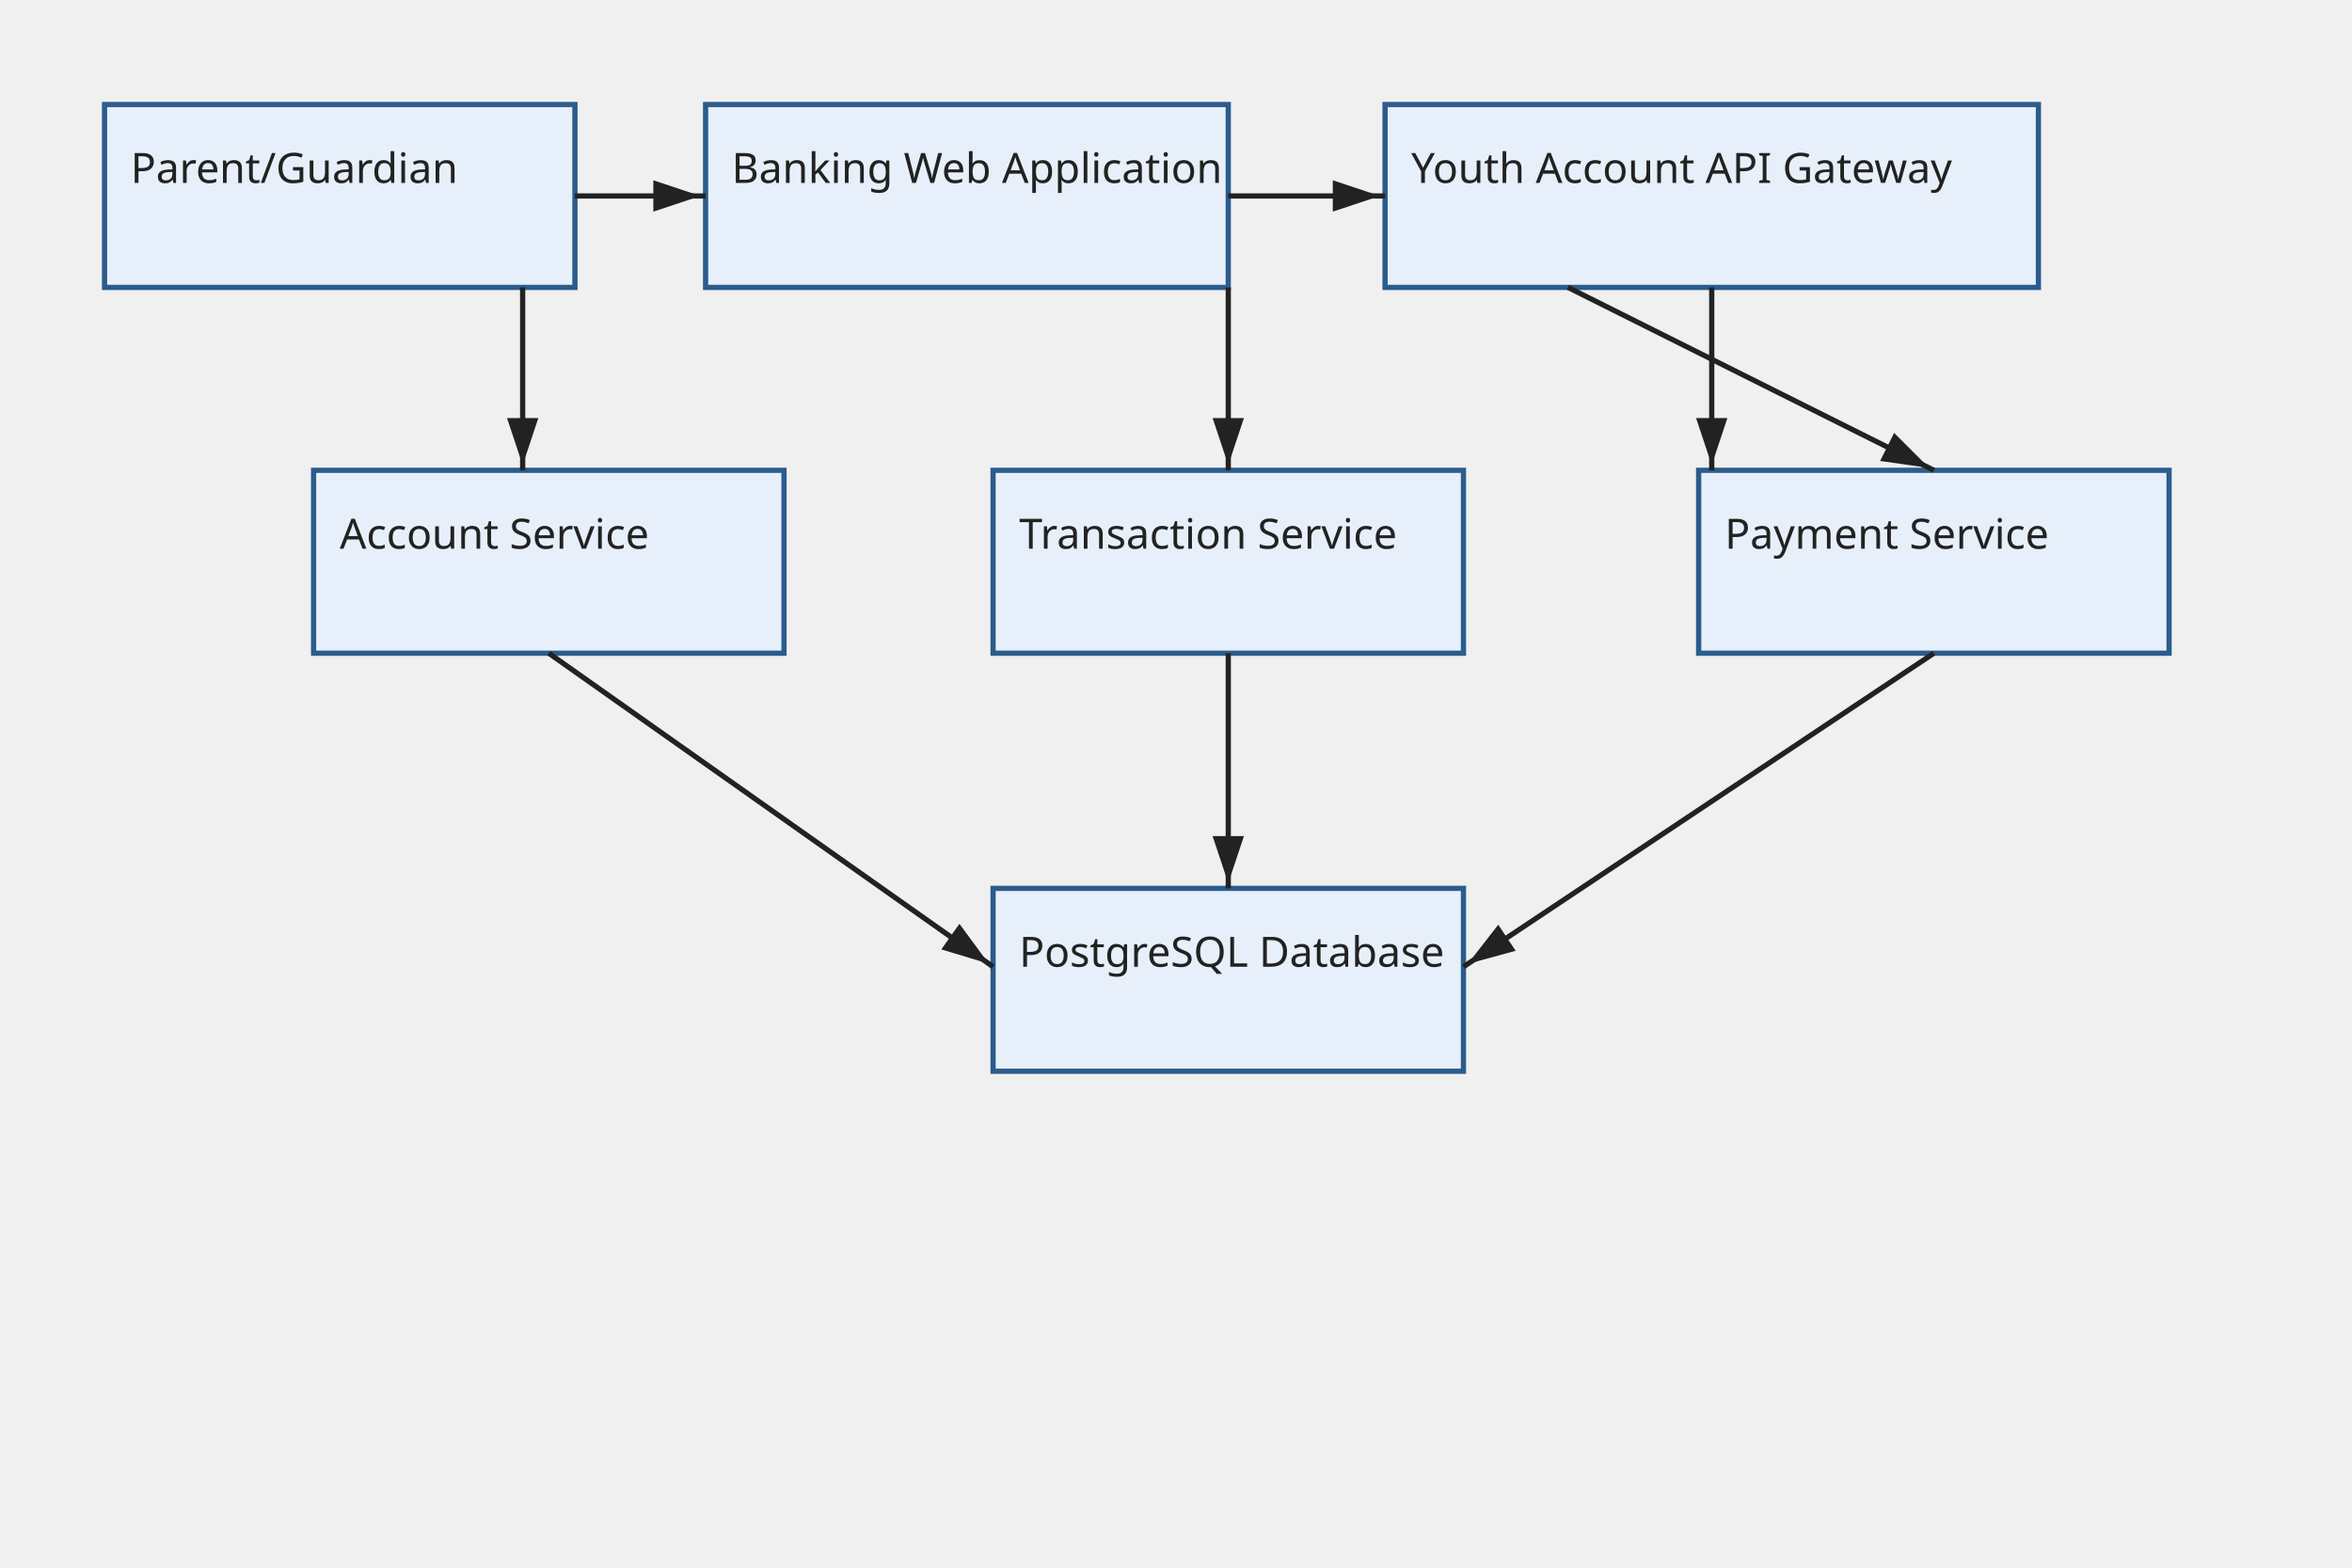
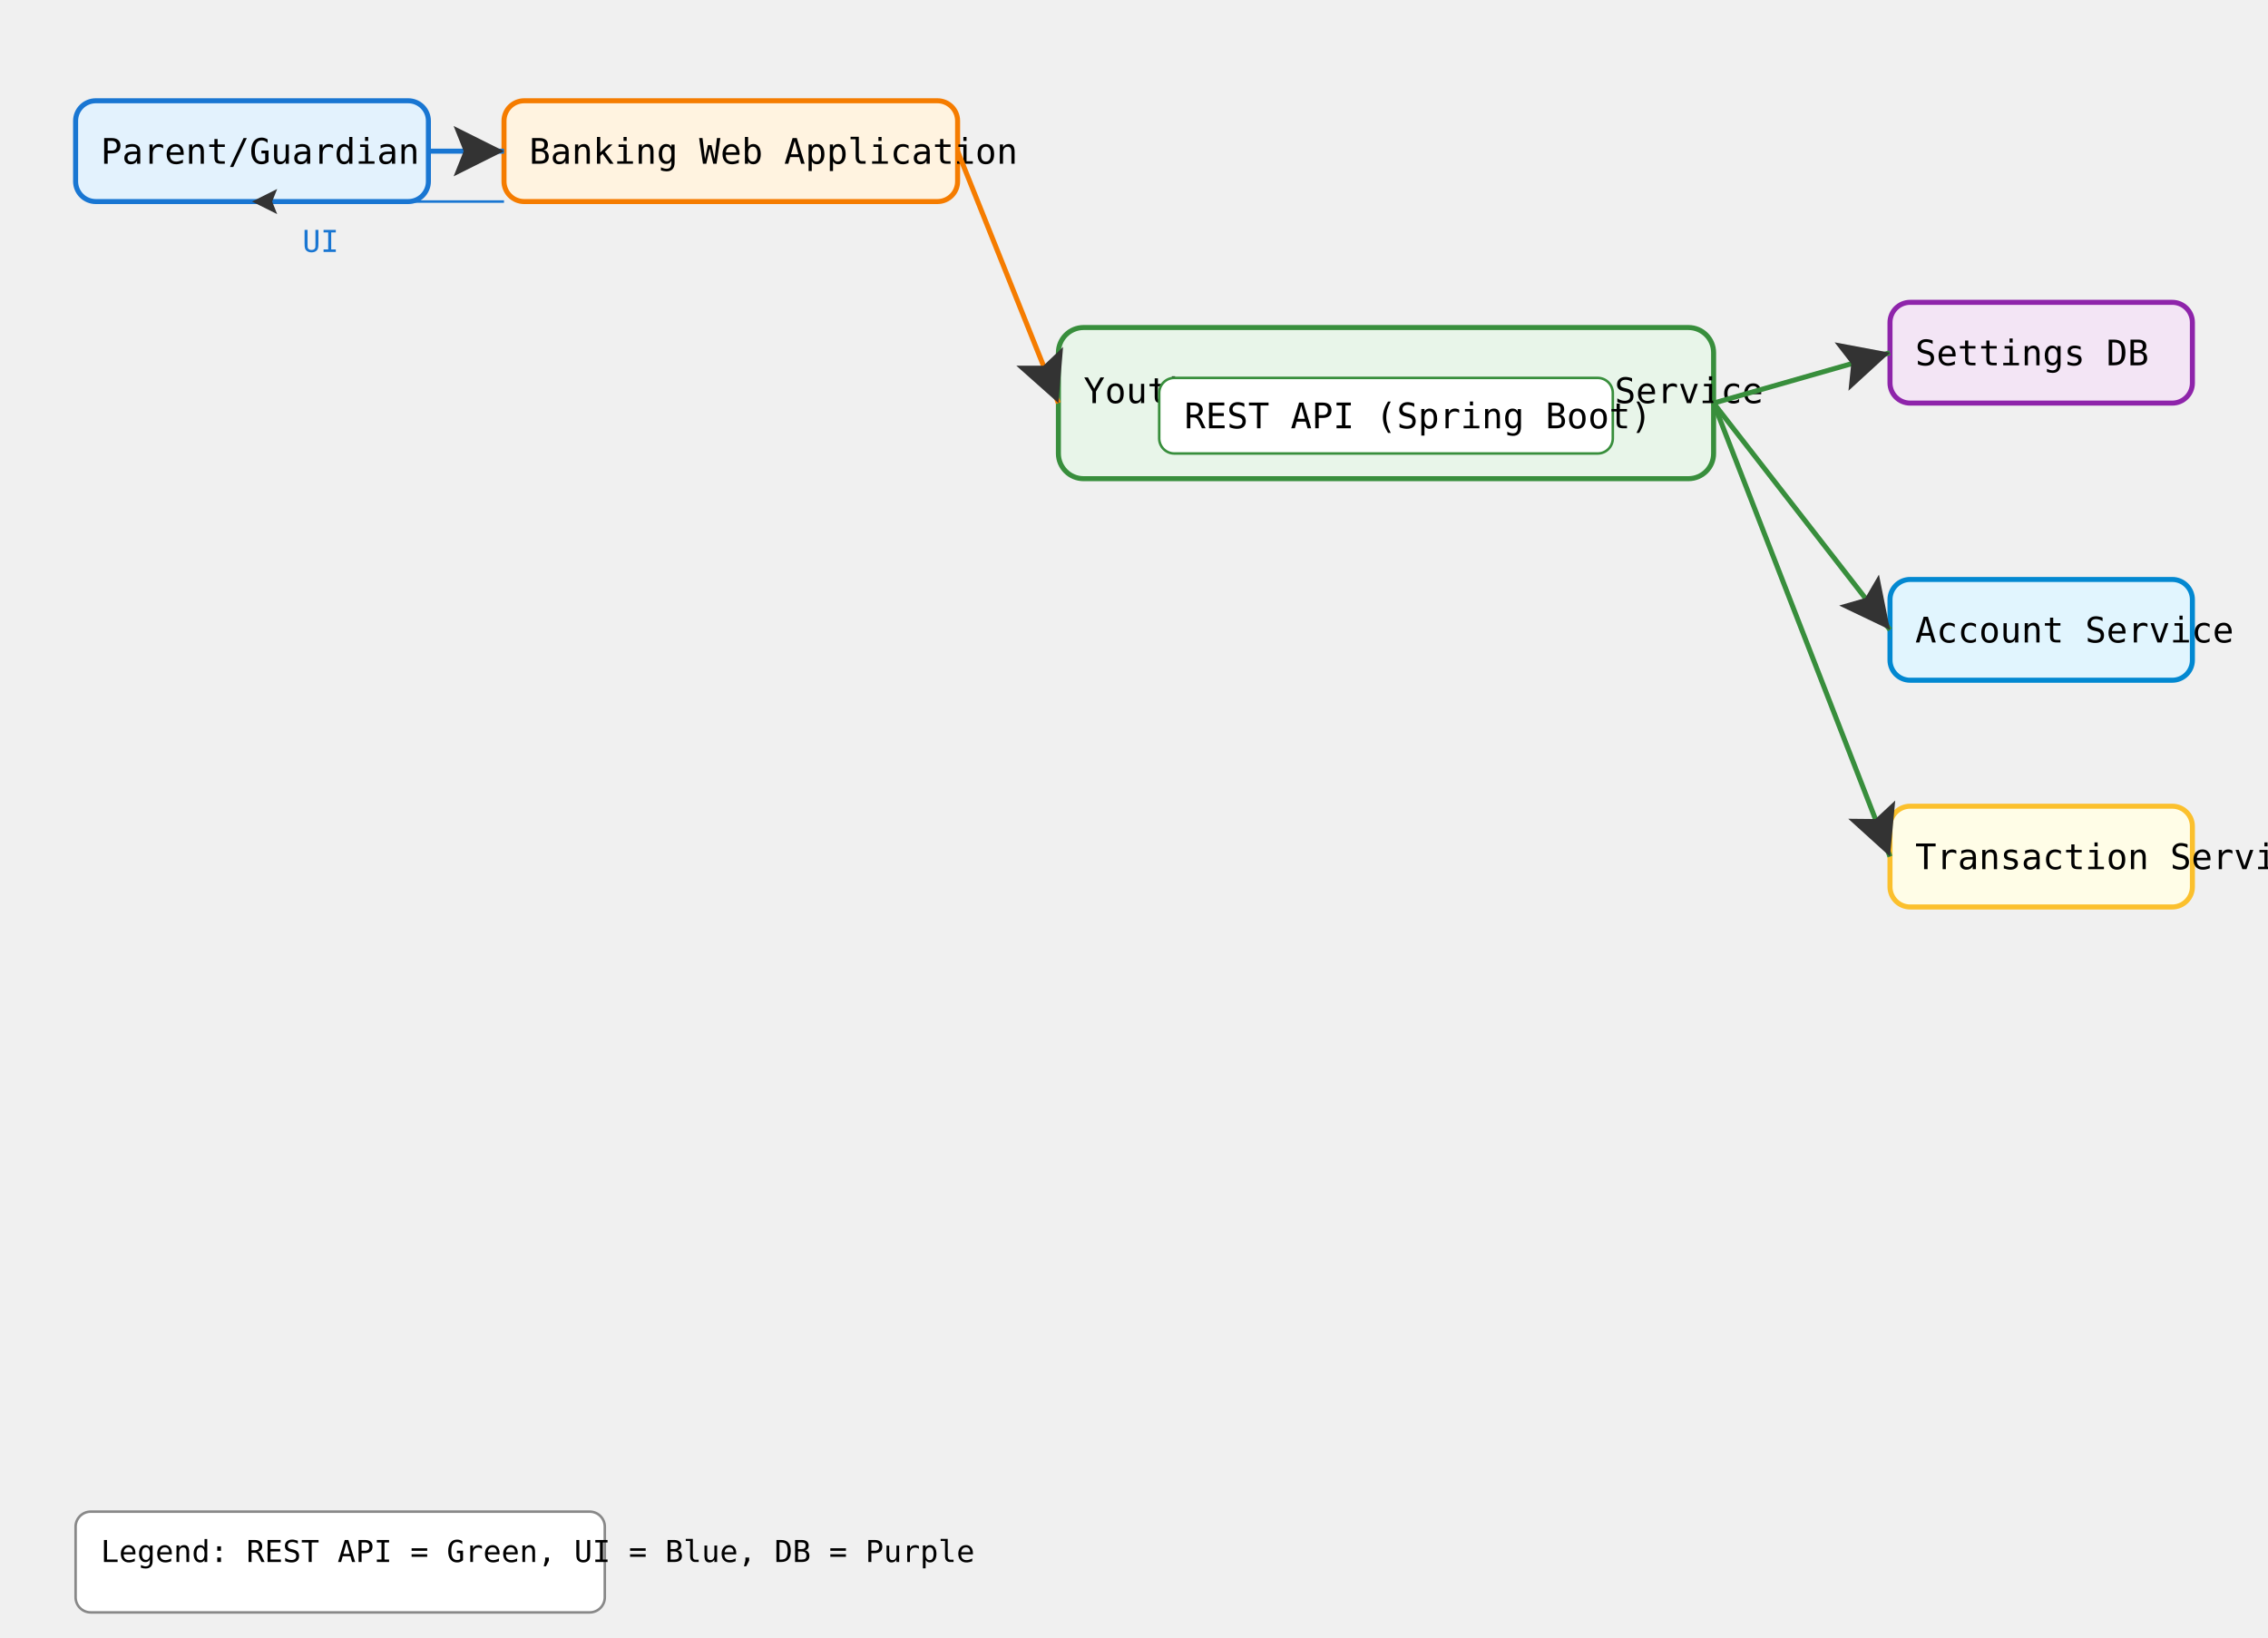
- <svg xmlns="http://www.w3.org/2000/svg" width="900" height="600">
-   <style>.comp{font:16px sans-serif;fill:#222;}.box{stroke:#2b5c8c;fill:#e7f0fa;stroke-width:2;}.arrow{stroke:#222;stroke-width:2;marker-end:url(#arrow);}</style>
+ <svg xmlns="http://www.w3.org/2000/svg" width="900" height="650" viewBox="0 0 900 650">
+   <g font-family="monospace" font-size="14">
+     <rect x="30" y="40" width="140" height="40" fill="#E3F2FD" stroke="#1976D2" stroke-width="2" rx="8" />
+     <text x="40" y="65">Parent/Guardian</text>
+     <rect x="200" y="40" width="180" height="40" fill="#FFF3E0" stroke="#F57C00" stroke-width="2" rx="8" />
+     <text x="210" y="65">Banking Web Application</text>
+     <rect x="420" y="130" width="260" height="60" fill="#E8F5E9" stroke="#388E3C" stroke-width="2" rx="10" />
+     <text x="430" y="160">Youth Account Management Service</text>
+     <rect x="460" y="150" width="180" height="30" fill="#FFFFFF" stroke="#388E3C" stroke-width="1" rx="6" />
+     <text x="470" y="170">REST API (Spring Boot)</text>
+     <rect x="750" y="120" width="120" height="40" fill="#F3E5F5" stroke="#8E24AA" stroke-width="2" rx="8" />
+     <text x="760" y="145">Settings DB</text>
+     <rect x="750" y="230" width="120" height="40" fill="#E1F5FE" stroke="#0288D1" stroke-width="2" rx="8" />
+     <text x="760" y="255">Account Service</text>
+     <rect x="750" y="320" width="120" height="40" fill="#FFFDE7" stroke="#FBC02D" stroke-width="2" rx="8" />
+     <text x="760" y="345">Transaction Service</text>
+     <line x1="170" y1="60" x2="200" y2="60" stroke="#1976D2" stroke-width="2" marker-end="url(#arrow)" />
+     <line x1="380" y1="60" x2="420" y2="160" stroke="#F57C00" stroke-width="2" marker-end="url(#arrow)" />
+     <line x1="680" y1="160" x2="750" y2="140" stroke="#388E3C" stroke-width="2" marker-end="url(#arrow)" />
+     <line x1="680" y1="160" x2="750" y2="250" stroke="#388E3C" stroke-width="2" marker-end="url(#arrow)" />
+     <line x1="680" y1="160" x2="750" y2="340" stroke="#388E3C" stroke-width="2" marker-end="url(#arrow)" />
+     <line x1="200" y1="80" x2="100" y2="80" stroke="#1976D2" stroke-width="1" marker-end="url(#arrow)" />
+     <text x="120" y="100" font-size="12" fill="#1976D2">UI</text>
+     <rect x="30" y="600" width="210" height="40" fill="#FFFFFF" stroke="#888" stroke-width="1" rx="6" />
+     <text x="40" y="620" font-size="12">Legend: REST API = Green, UI = Blue, DB = Purple</text>
+   </g>
  <defs>
-     <marker id="arrow" markerWidth="10" markerHeight="10" refX="10" refY="3" orient="auto" markerUnits="strokeWidth">
-       <path d="M0,0 L0,6 L9,3 z" fill="#222" />
+     <marker id="arrow" markerWidth="10" markerHeight="10" refX="10" refY="5" orient="auto" markerUnits="strokeWidth">
+       <path d="M0,0 L10,5 L0,10 L2,5 z" fill="#333" />
    </marker>
  </defs>
-   <rect class="box" x="40" y="40" width="180" height="70" />
-   <text class="comp" x="50" y="70">Parent/Guardian</text>
-   <rect class="box" x="270" y="40" width="200" height="70" />
-   <text class="comp" x="280" y="70">Banking Web Application</text>
-   <rect class="box" x="530" y="40" width="250" height="70" />
-   <text class="comp" x="540" y="70">Youth Account API Gateway</text>
-   <rect class="box" x="120" y="180" width="180" height="70" />
-   <text class="comp" x="130" y="210">Account Service</text>
-   <rect class="box" x="380" y="180" width="180" height="70" />
-   <text class="comp" x="390" y="210">Transaction Service</text>
-   <rect class="box" x="650" y="180" width="180" height="70" />
-   <text class="comp" x="660" y="210">Payment Service</text>
-   <rect class="box" x="380" y="340" width="180" height="70" />
-   <text class="comp" x="390" y="370">PostgreSQL Database</text>
-   <line class="arrow" x1="220" y1="75" x2="270" y2="75" />
-   <line class="arrow" x1="470" y1="75" x2="530" y2="75" />
-   <line class="arrow" x1="655" y1="110" x2="655" y2="180" />
-   <line class="arrow" x1="200" y1="110" x2="200" y2="180" />
-   <line class="arrow" x1="470" y1="110" x2="470" y2="180" />
-   <line class="arrow" x1="600" y1="110" x2="740" y2="180" />
-   <line class="arrow" x1="210" y1="250" x2="380" y2="370" />
-   <line class="arrow" x1="470" y1="250" x2="470" y2="340" />
-   <line class="arrow" x1="740" y1="250" x2="560" y2="370" />
</svg>
